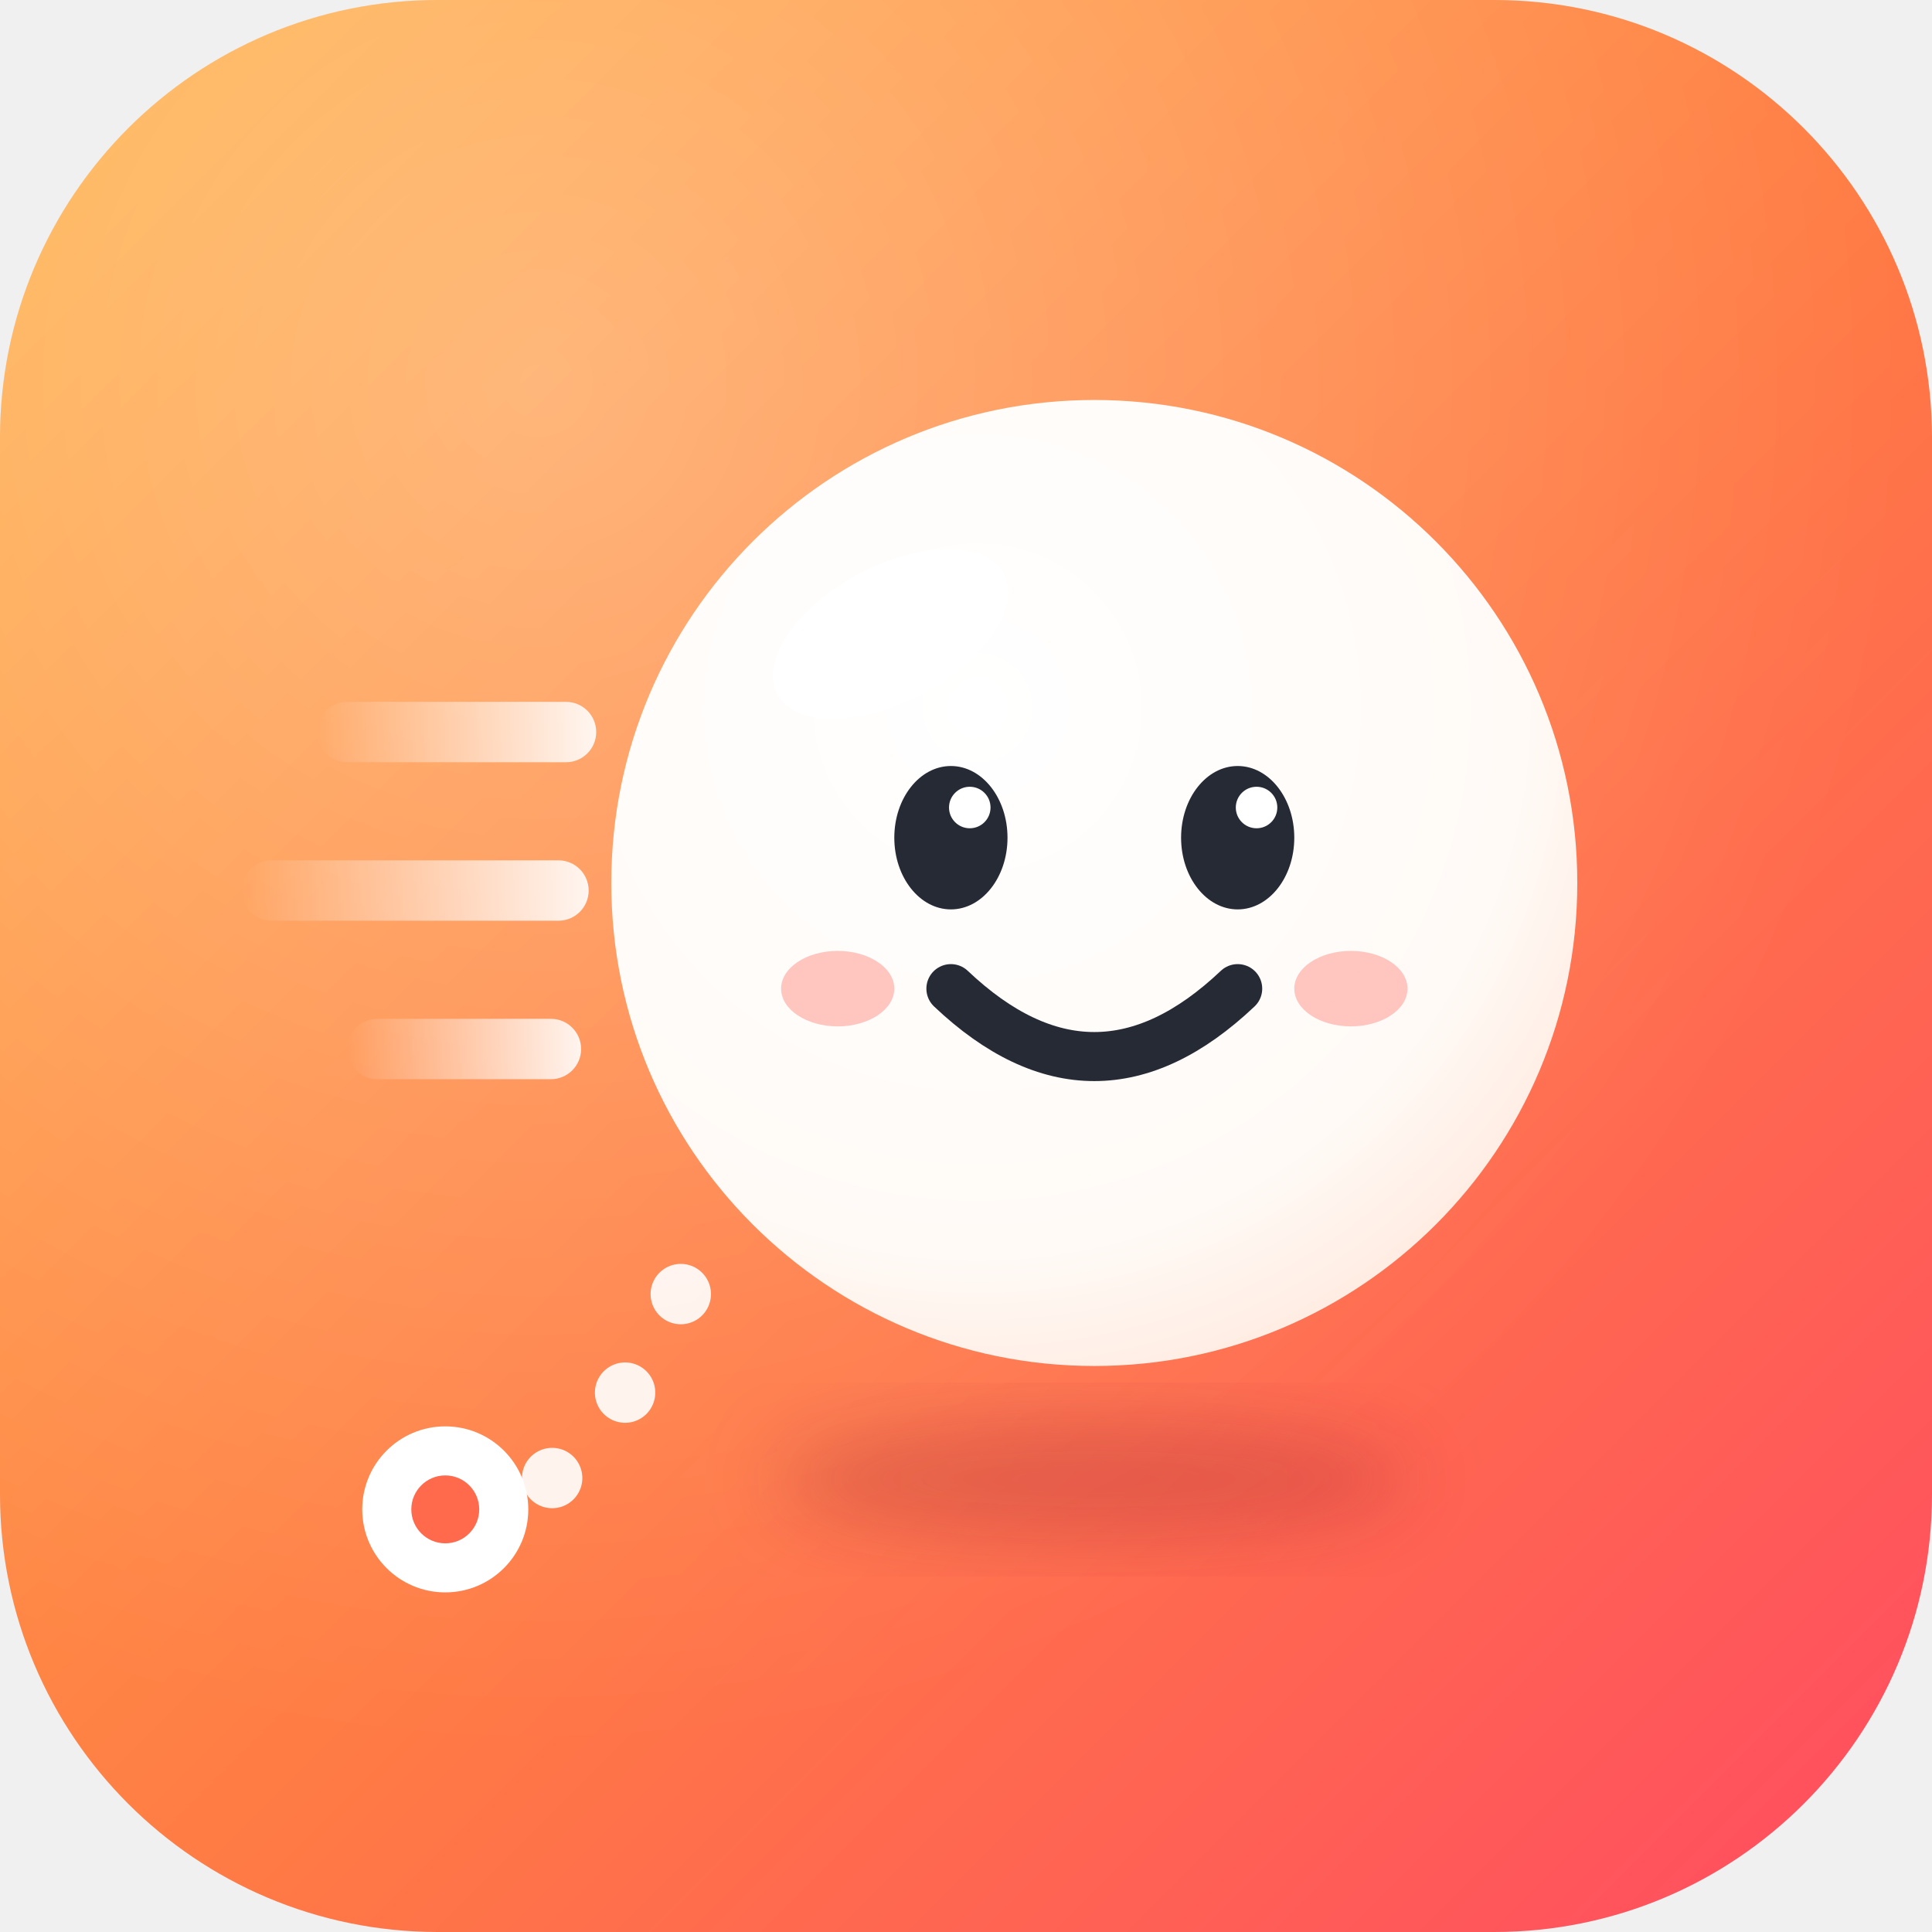
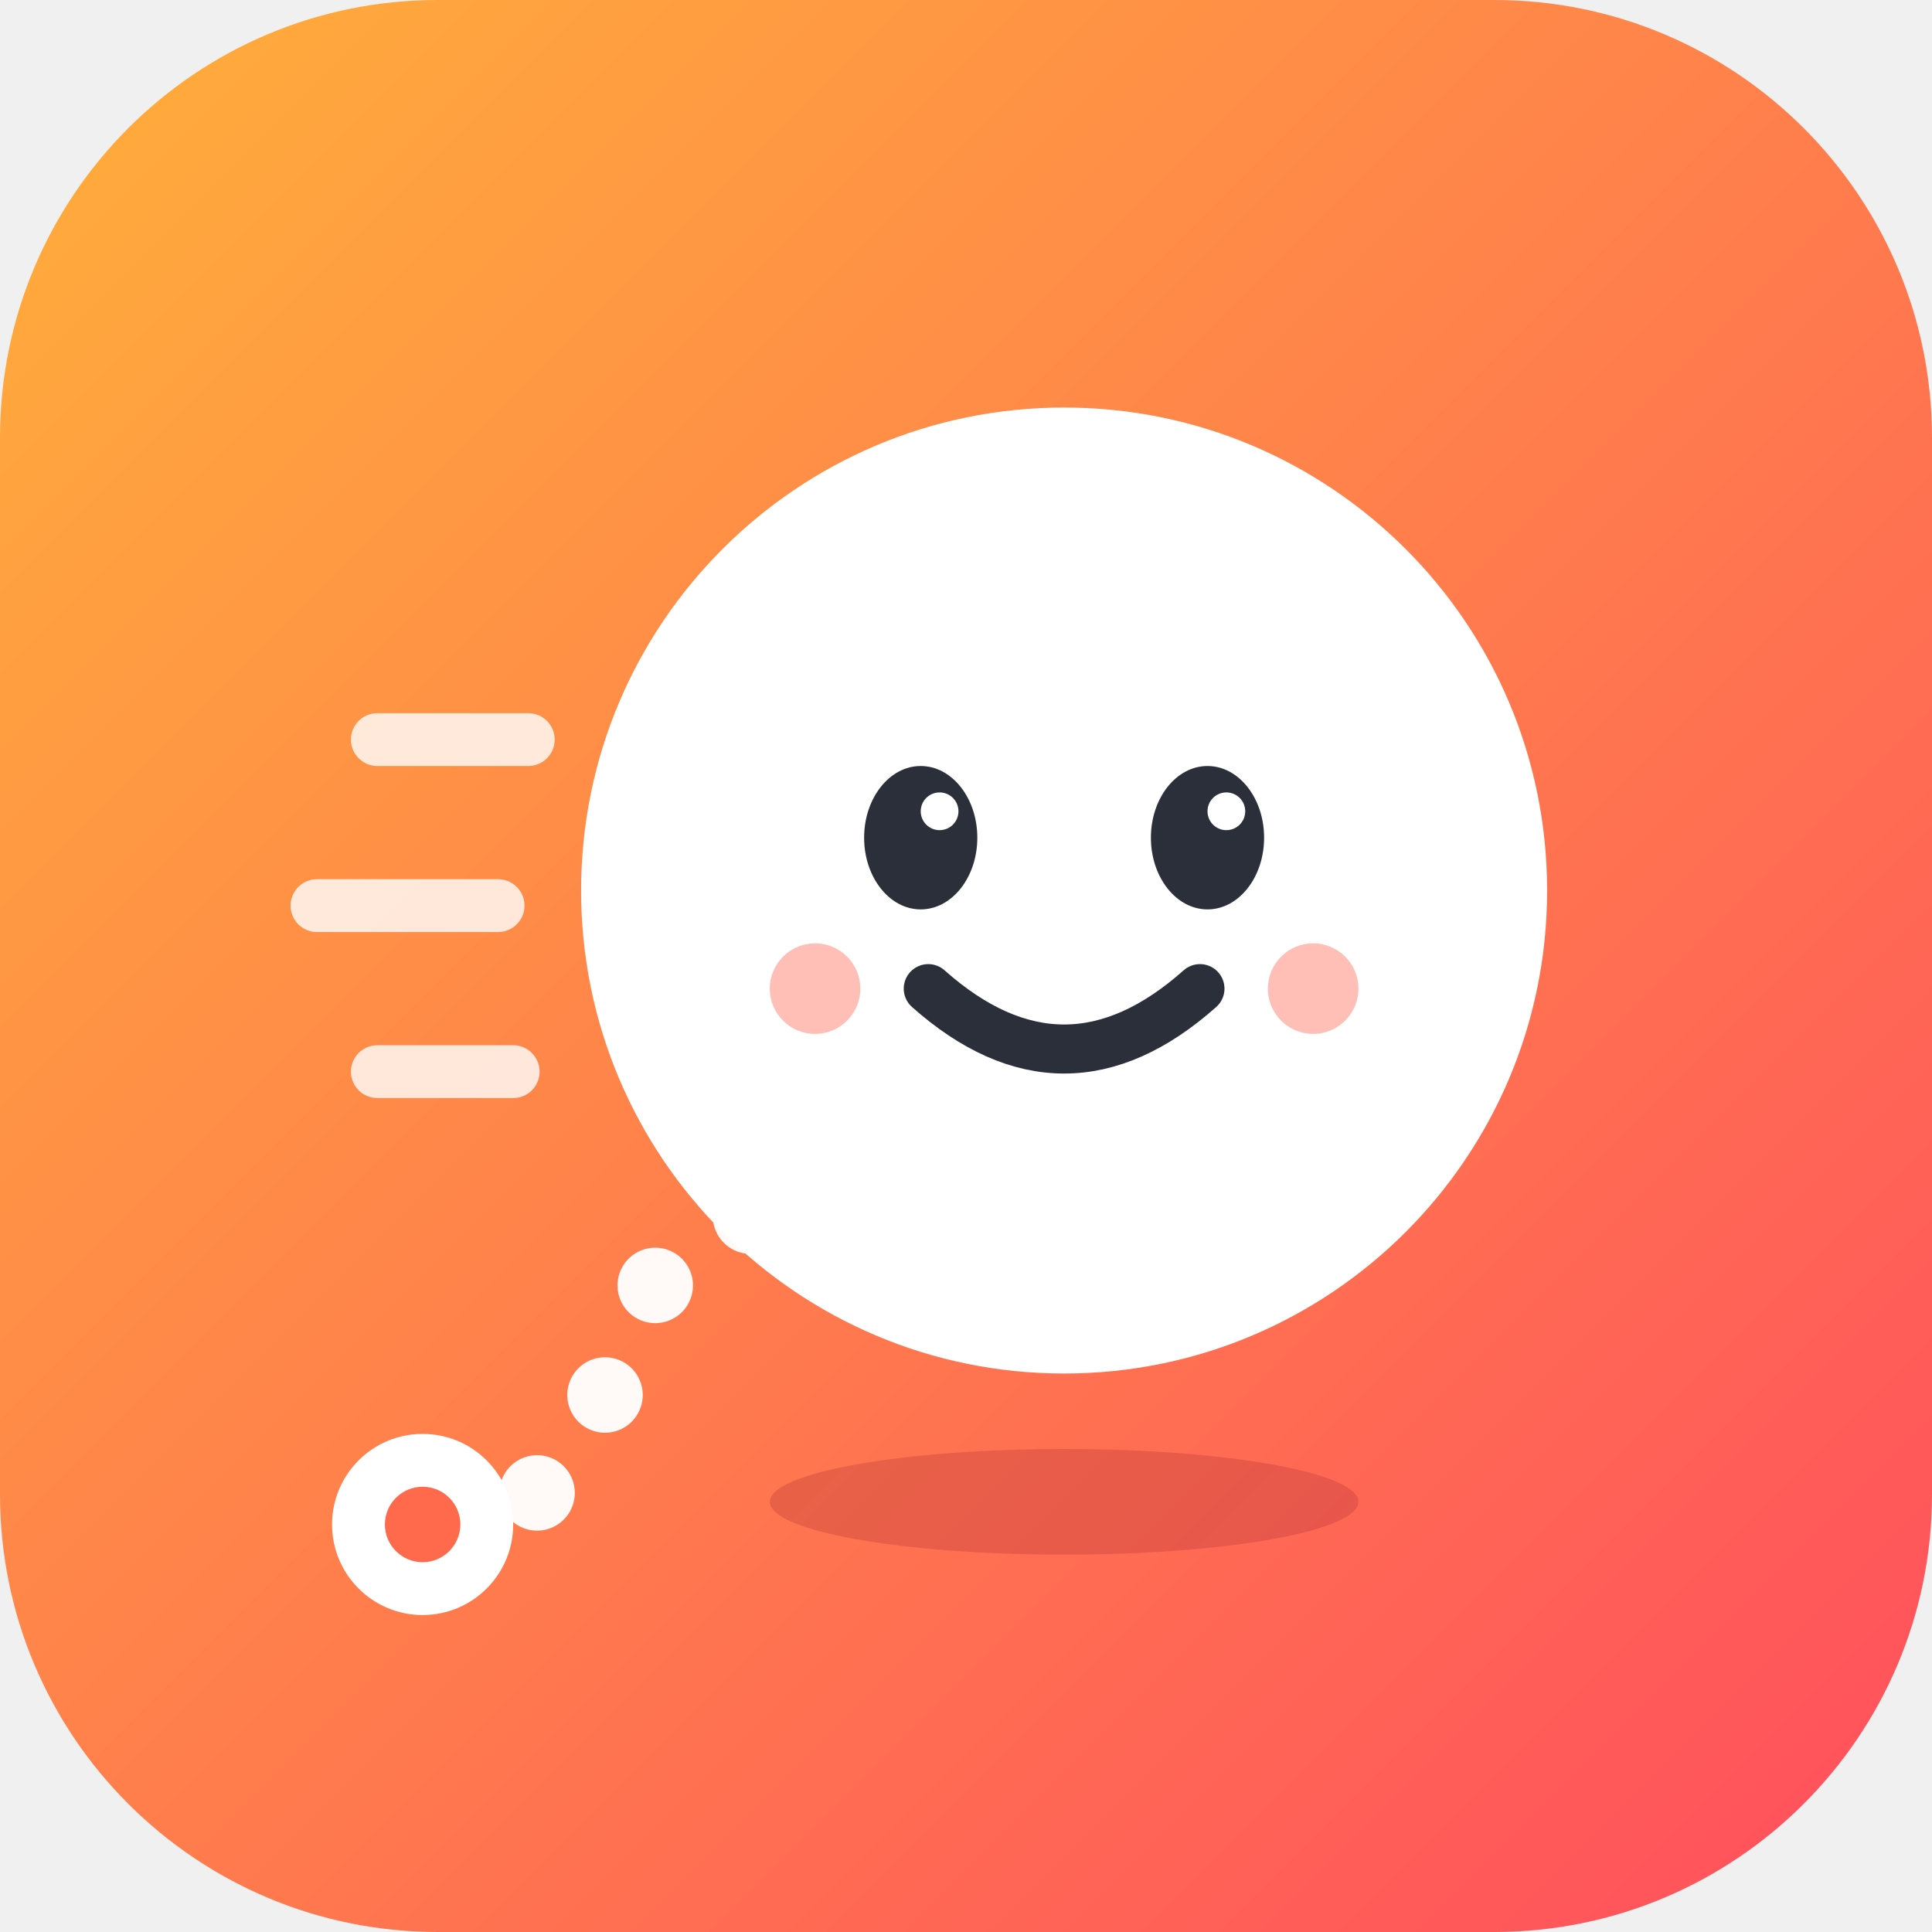
<svg xmlns="http://www.w3.org/2000/svg" viewBox="0 0 512 512" width="512" height="512">
  <defs>
    <linearGradient id="bg" x1="0" y1="0" x2="1" y2="1">
-       <stop offset="0" stop-color="#ffb347" />
-       <stop offset=".55" stop-color="#ff7a45" />
-       <stop offset="1" stop-color="#ff4a62" />
+       <stop offset="0" stop-color="#ffb03a" />
+       <stop offset="1" stop-color="#ff4d5e" />
    </linearGradient>
-     <radialGradient id="glow" cx=".28" cy=".2" r=".7">
-       <stop offset="0" stop-color="#fff" stop-opacity=".28" />
-       <stop offset="1" stop-color="#fff" stop-opacity="0" />
-     </radialGradient>
-     <radialGradient id="ball" cx=".38" cy=".32" r=".75">
-       <stop offset="0" stop-color="#ffffff" />
-       <stop offset=".75" stop-color="#fffaf6" />
-       <stop offset="1" stop-color="#ffe9de" />
-     </radialGradient>
-     <linearGradient id="trail" x1="0" y1="0" x2="1" y2="0">
-       <stop offset="0" stop-color="#fff" stop-opacity="0" />
-       <stop offset="1" stop-color="#fff" stop-opacity=".9" />
-     </linearGradient>
-     <filter id="soft" x="-30%" y="-30%" width="160%" height="160%">
-       <feGaussianBlur stdDeviation="10" />
-     </filter>
  </defs>
  <rect width="512" height="512" rx="116" fill="url(#bg)" />
-   <rect width="512" height="512" rx="116" fill="url(#glow)" />
-   <path d="M118 400 C 168 400, 168 344, 196 326" fill="none" stroke="#fff" stroke-width="16" stroke-linecap="round" stroke-dasharray="0 30" opacity=".9" />
-   <circle cx="118" cy="400" r="22" fill="#fff" />
-   <circle cx="118" cy="400" r="9" fill="#ff6a4d" />
-   <rect x="84" y="186" width="74" height="16" rx="8" fill="url(#trail)" />
-   <rect x="64" y="228" width="92" height="16" rx="8" fill="url(#trail)" />
-   <rect x="92" y="270" width="62" height="16" rx="8" fill="url(#trail)" />
-   <ellipse cx="290" cy="392" rx="84" ry="16" fill="#9e1f33" opacity=".28" filter="url(#soft)" />
-   <circle cx="290" cy="234" r="128" fill="url(#ball)" />
-   <ellipse cx="236" cy="168" rx="34" ry="18" fill="#fff" opacity=".9" transform="rotate(-28 236 168)" />
-   <ellipse cx="252" cy="222" rx="15" ry="19" fill="#262a35" />
-   <ellipse cx="328" cy="222" rx="15" ry="19" fill="#262a35" />
-   <circle cx="257" cy="214" r="5.5" fill="#fff" />
-   <circle cx="333" cy="214" r="5.5" fill="#fff" />
-   <path d="M252 262 Q290 298 328 262" fill="none" stroke="#262a35" stroke-width="13" stroke-linecap="round" />
-   <ellipse cx="222" cy="262" rx="15" ry="10" fill="#ff8f86" opacity=".5" />
-   <ellipse cx="358" cy="262" rx="15" ry="10" fill="#ff8f86" opacity=".5" />
+   <path d="M112 404 C 176 404, 150 334, 200 322" fill="none" stroke="#fff" stroke-width="20" stroke-linecap="round" stroke-dasharray="0 32" opacity=".95" />
+   <circle cx="112" cy="404" r="24" fill="#fff" />
+   <circle cx="112" cy="404" r="10" fill="#ff6a4d" />
+   <ellipse cx="282" cy="398" rx="78" ry="14" fill="#a3242f" opacity=".25" />
+   <circle cx="282" cy="236" r="128" fill="#fff" />
+   <ellipse cx="244" cy="222" rx="15" ry="19" fill="#2b2f3a" />
+   <ellipse cx="320" cy="222" rx="15" ry="19" fill="#2b2f3a" />
+   <circle cx="249" cy="215" r="5" fill="#fff" />
+   <circle cx="325" cy="215" r="5" fill="#fff" />
+   <path d="M246 262 Q282 294 318 262" fill="none" stroke="#2b2f3a" stroke-width="13" stroke-linecap="round" />
+   <circle cx="216" cy="262" r="12" fill="#ff8a7a" opacity=".55" />
+   <circle cx="348" cy="262" r="12" fill="#ff8a7a" opacity=".55" />
+   <path d="M100 196 H140 M84 240 H132 M100 284 H136" stroke="#fff" stroke-width="14" stroke-linecap="round" opacity=".8" />
</svg>
